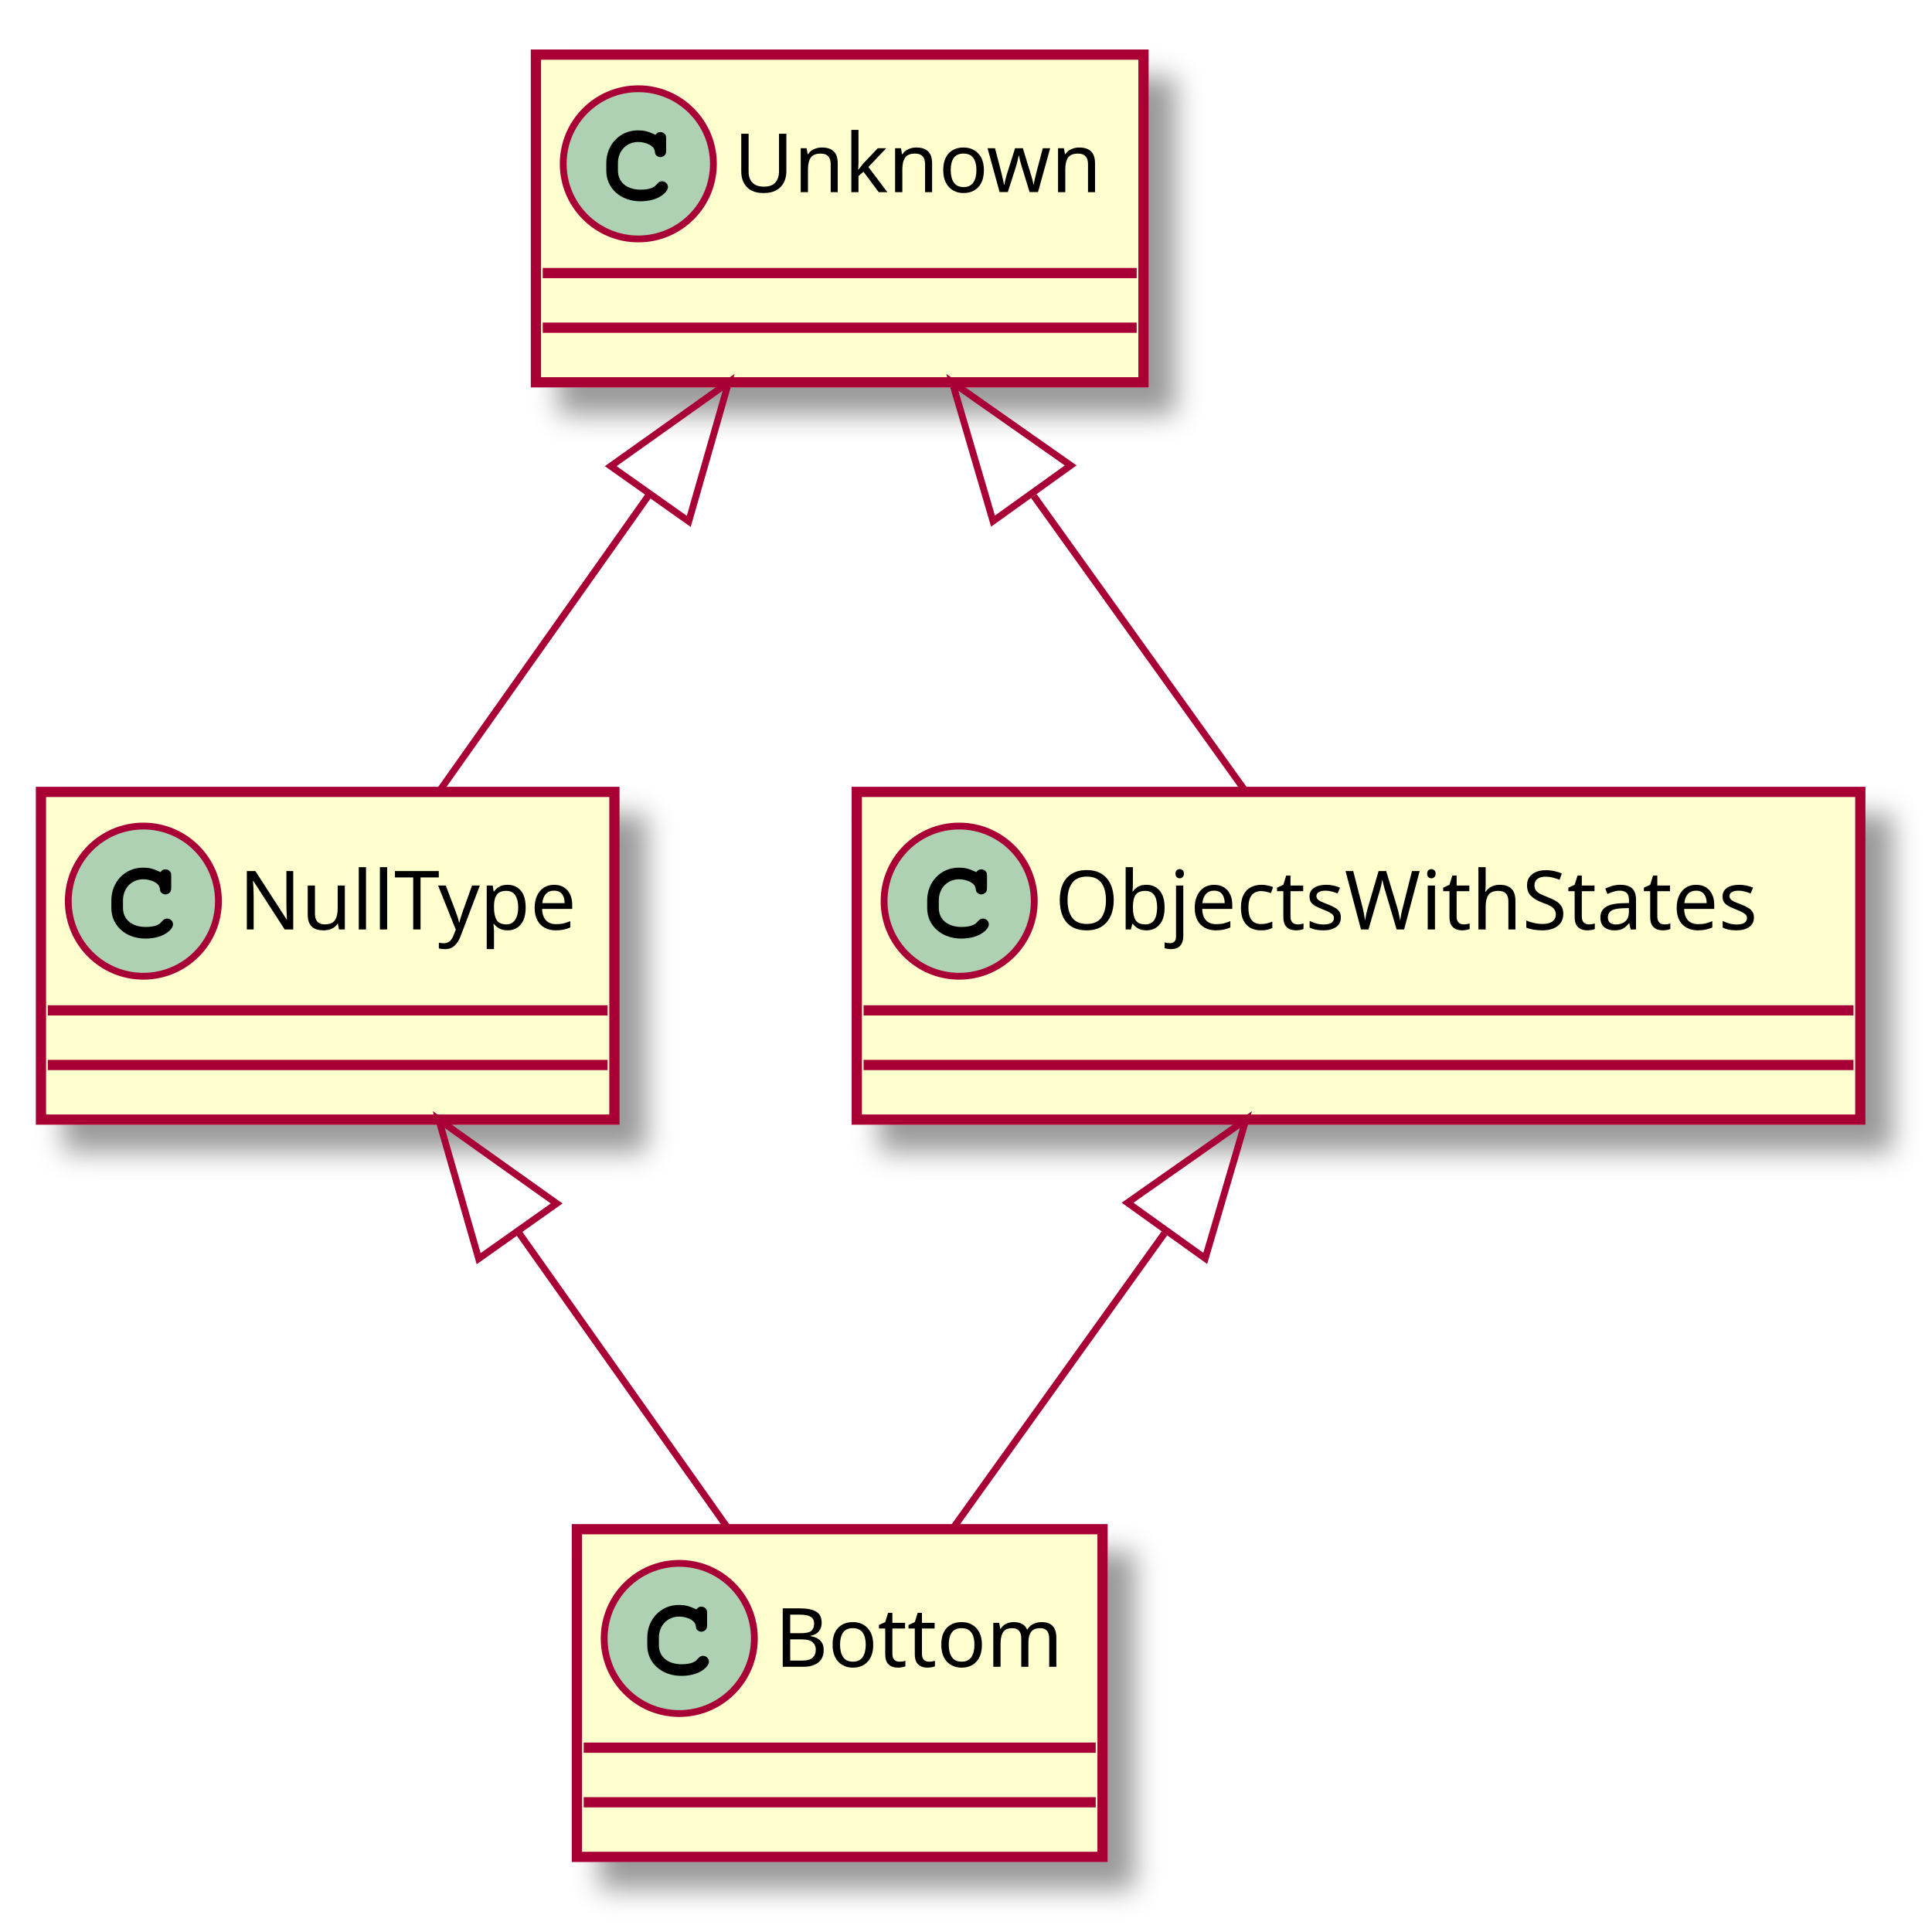
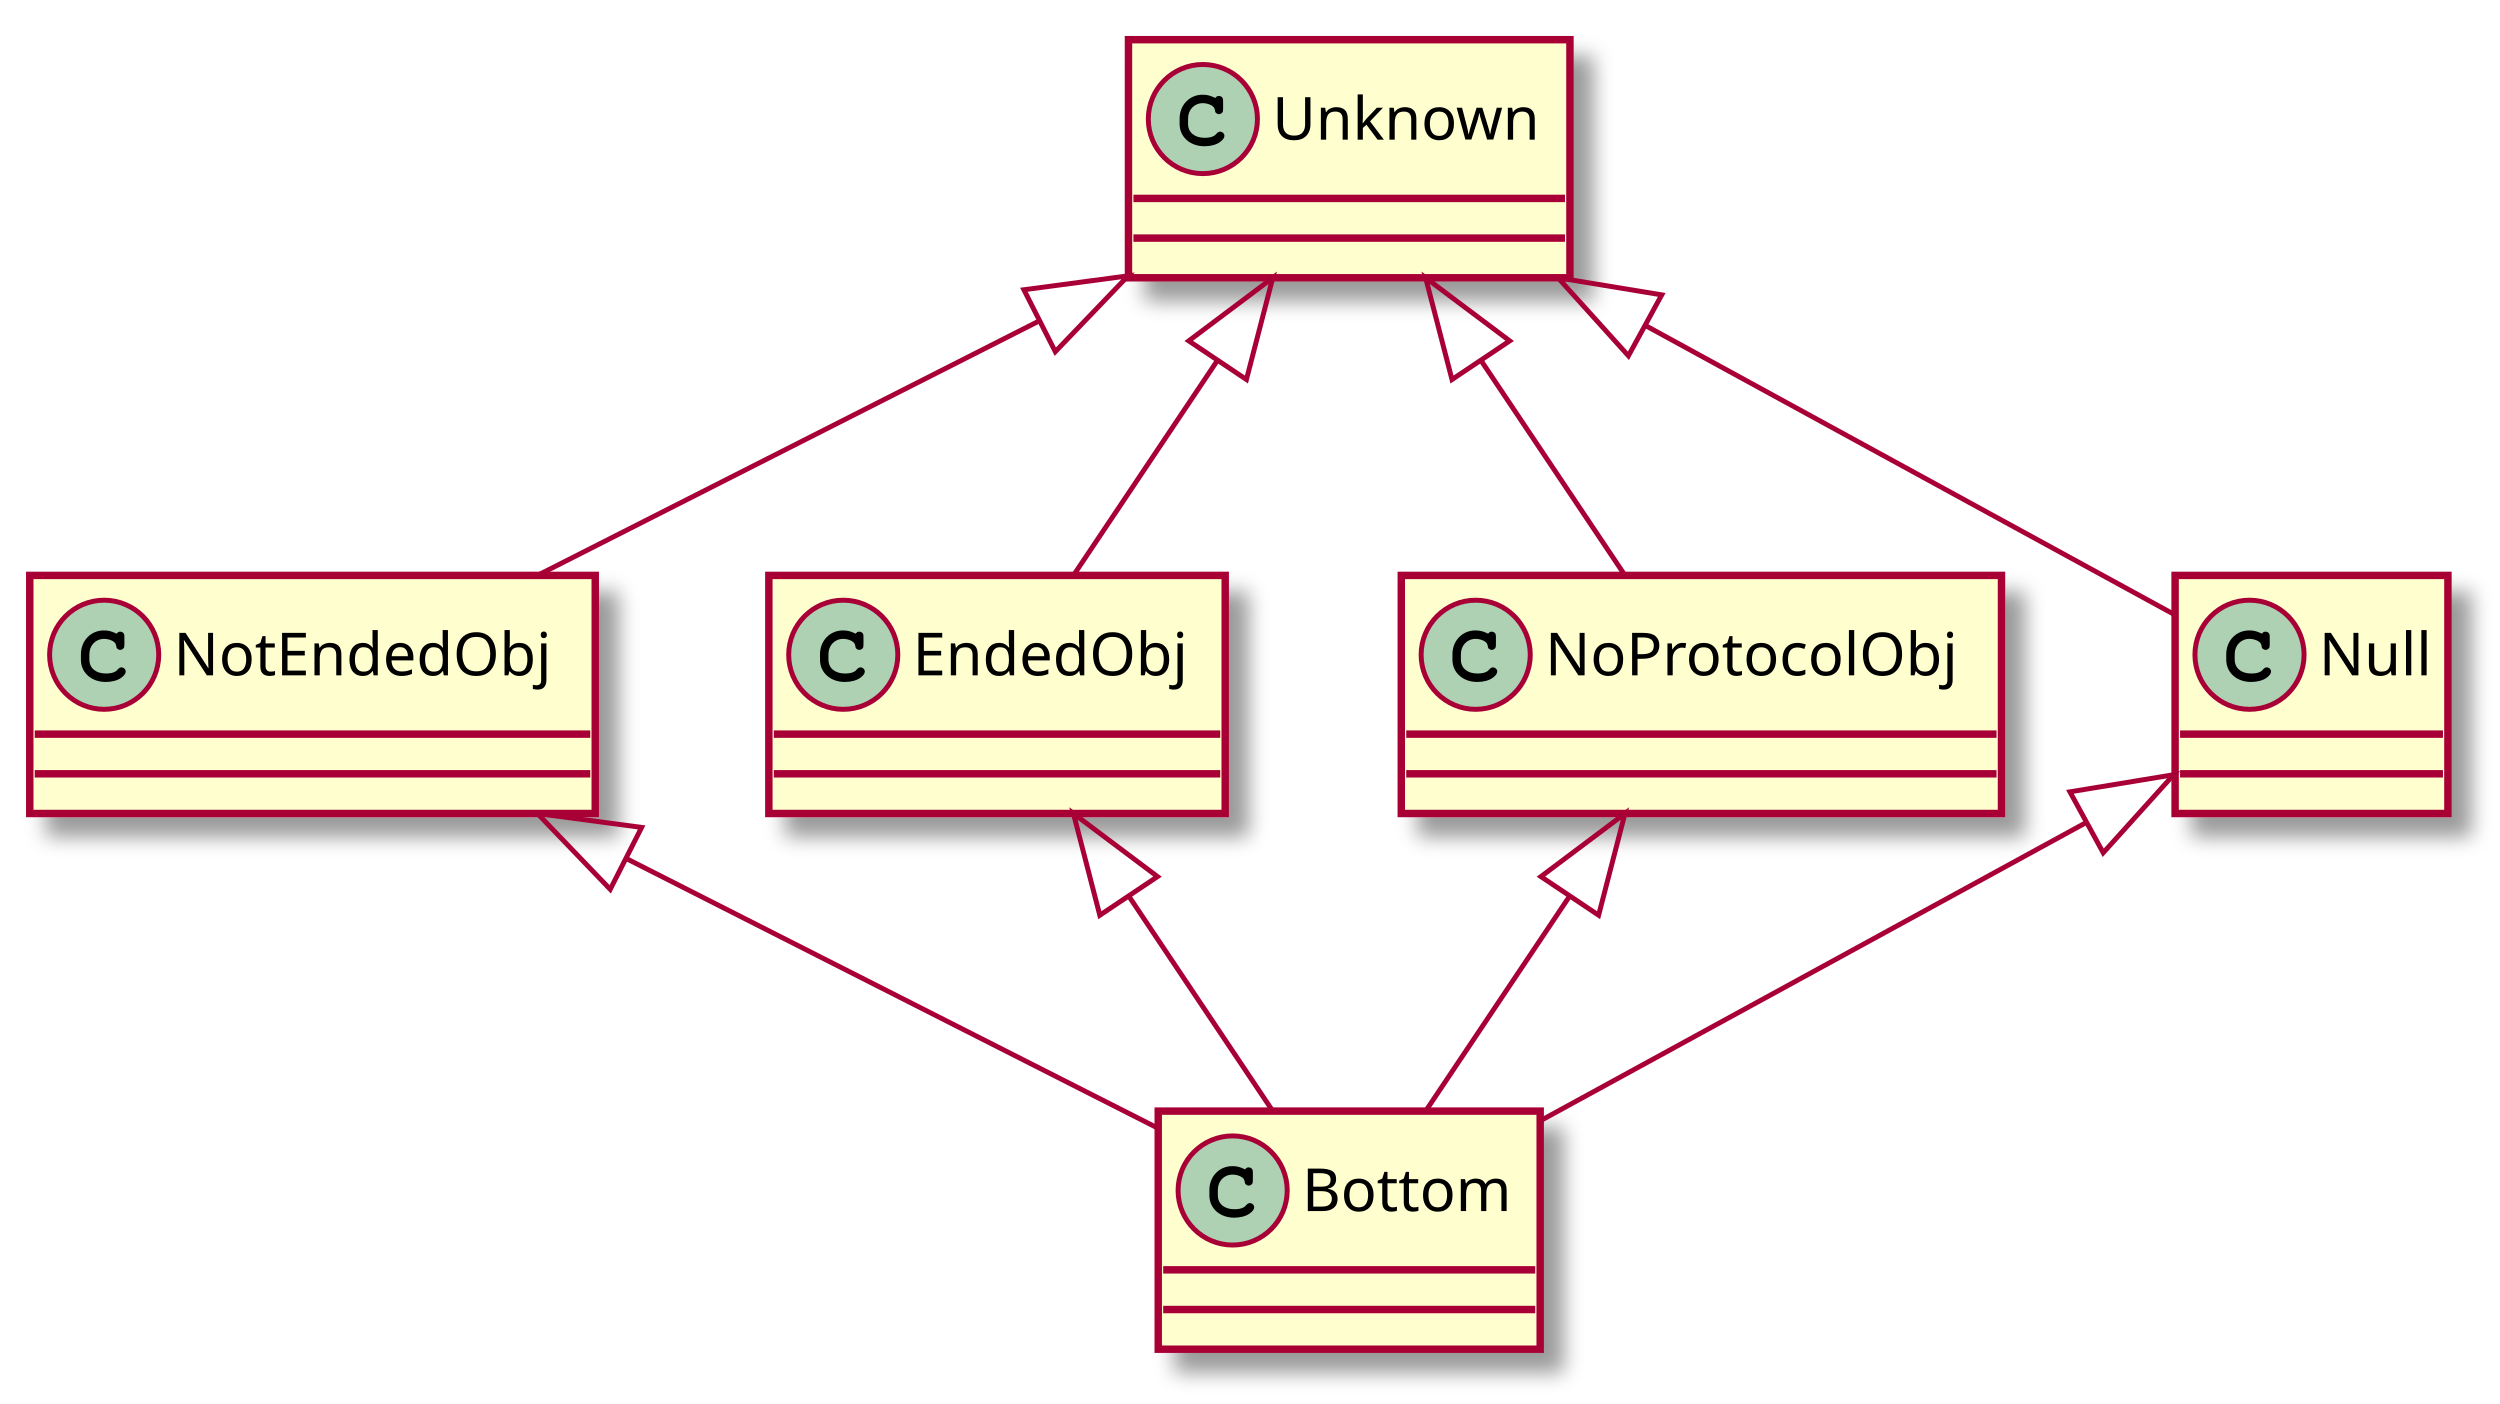
- <svg xmlns="http://www.w3.org/2000/svg" contentScriptType="application/ecmascript" contentStyleType="text/css" height="283px" preserveAspectRatio="none" style="width:283px;height:283px;" version="1.1" viewBox="0 0 283 283" width="283px" zoomAndPan="magnify">
+ <svg xmlns="http://www.w3.org/2000/svg" contentScriptType="application/ecmascript" contentStyleType="text/css" height="283px" preserveAspectRatio="none" style="width:504px;height:283px;" version="1.1" viewBox="0 0 504 283" width="504px" zoomAndPan="magnify">
  <defs>
-     <filter height="300%" id="fuu61pbvp9354" width="300%" x="-1" y="-1">
+     <filter height="300%" id="f19v6amaclqsdk" width="300%" x="-1" y="-1">
      <feGaussianBlur result="blurOut" stdDeviation="2.0" />
      <feColorMatrix in="blurOut" result="blurOut2" type="matrix" values="0 0 0 0 0 0 0 0 0 0 0 0 0 0 0 0 0 0 .4 0" />
      <feOffset dx="4.0" dy="4.0" in="blurOut2" result="blurOut3" />
      <feBlend in="SourceGraphic" in2="blurOut3" mode="normal" />
    </filter>
  </defs>
  <g>
-     <rect fill="#FEFECE" filter="url(#fuu61pbvp9354)" height="48" id="Unknown" style="stroke: #A80036; stroke-width: 1.5;" width="89" x="78.5" y="8" />
-     <ellipse cx="93.5" cy="24" fill="#ADD1B2" rx="11" ry="11" style="stroke: #A80036; stroke-width: 1.0;" />
-     <path d="M95.844,19.672 L96.016,19.75 C96.234,19.438 96.438,19.344 96.734,19.344 C97.031,19.344 97.312,19.484 97.469,19.75 C97.562,19.906 97.578,20.031 97.578,20.469 L97.578,21.891 C97.578,22.312 97.547,22.5 97.438,22.656 C97.266,22.875 97,23.016 96.734,23.016 C96.516,23.016 96.281,22.906 96.141,22.766 C96,22.641 95.969,22.516 95.906,22.109 C95.812,21.703 95.641,21.484 95.156,21.203 C94.688,20.953 94.078,20.797 93.5,20.797 C91.766,20.797 90.516,22.109 90.516,23.891 L90.516,24.984 C90.516,26.688 91.812,27.781 93.859,27.781 C94.625,27.781 95.312,27.656 95.734,27.391 C95.922,27.297 95.922,27.297 96.375,26.812 C96.562,26.625 96.766,26.547 96.984,26.547 C97.453,26.547 97.844,26.938 97.844,27.391 C97.844,27.781 97.516,28.234 96.938,28.641 C96.188,29.188 95.031,29.484 93.812,29.484 C90.922,29.484 88.812,27.594 88.812,25.016 L88.812,23.891 C88.812,21.172 90.812,19.094 93.438,19.094 C94.312,19.094 94.906,19.234 95.844,19.672 Z " />
-     <text fill="#000000" font-family="sans-serif" font-size="12" lengthAdjust="spacingAndGlyphs" textLength="57" x="107.5" y="28.154">Unknown</text>
-     <line style="stroke: #A80036; stroke-width: 1.5;" x1="79.5" x2="166.5" y1="40" y2="40" />
-     <line style="stroke: #A80036; stroke-width: 1.5;" x1="79.5" x2="166.5" y1="48" y2="48" />
-     <rect fill="#FEFECE" filter="url(#fuu61pbvp9354)" height="48" id="NullType" style="stroke: #A80036; stroke-width: 1.5;" width="84" x="6" y="116" />
+     <rect fill="#FEFECE" filter="url(#f19v6amaclqsdk)" height="48" id="Unknown" style="stroke: #A80036; stroke-width: 1.5;" width="89" x="227.5" y="8" />
+     <ellipse cx="242.5" cy="24" fill="#ADD1B2" rx="11" ry="11" style="stroke: #A80036; stroke-width: 1.0;" />
+     <path d="M244.844,19.672 L245.016,19.75 C245.234,19.438 245.438,19.344 245.734,19.344 C246.031,19.344 246.312,19.484 246.469,19.75 C246.562,19.906 246.578,20.031 246.578,20.469 L246.578,21.891 C246.578,22.312 246.547,22.5 246.438,22.656 C246.266,22.875 246,23.016 245.734,23.016 C245.516,23.016 245.281,22.906 245.141,22.766 C245,22.641 244.969,22.516 244.906,22.109 C244.812,21.703 244.641,21.484 244.156,21.203 C243.688,20.953 243.078,20.797 242.5,20.797 C240.766,20.797 239.516,22.109 239.516,23.891 L239.516,24.984 C239.516,26.688 240.812,27.781 242.859,27.781 C243.625,27.781 244.312,27.656 244.734,27.391 C244.922,27.297 244.922,27.297 245.375,26.812 C245.562,26.625 245.766,26.547 245.984,26.547 C246.453,26.547 246.844,26.938 246.844,27.391 C246.844,27.781 246.516,28.234 245.938,28.641 C245.188,29.188 244.031,29.484 242.812,29.484 C239.922,29.484 237.812,27.594 237.812,25.016 L237.812,23.891 C237.812,21.172 239.812,19.094 242.438,19.094 C243.312,19.094 243.906,19.234 244.844,19.672 Z " />
+     <text fill="#000000" font-family="sans-serif" font-size="12" lengthAdjust="spacingAndGlyphs" textLength="57" x="256.5" y="28.154">Unknown</text>
+     <line style="stroke: #A80036; stroke-width: 1.5;" x1="228.5" x2="315.5" y1="40" y2="40" />
+     <line style="stroke: #A80036; stroke-width: 1.5;" x1="228.5" x2="315.5" y1="48" y2="48" />
+     <rect fill="#FEFECE" filter="url(#f19v6amaclqsdk)" height="48" id="NotEndedObj" style="stroke: #A80036; stroke-width: 1.5;" width="114" x="6" y="116" />
    <ellipse cx="21" cy="132" fill="#ADD1B2" rx="11" ry="11" style="stroke: #A80036; stroke-width: 1.0;" />
    <path d="M23.344,127.672 L23.516,127.75 C23.734,127.438 23.938,127.344 24.234,127.344 C24.531,127.344 24.812,127.484 24.969,127.75 C25.062,127.906 25.078,128.031 25.078,128.469 L25.078,129.891 C25.078,130.312 25.047,130.5 24.938,130.656 C24.766,130.875 24.5,131.016 24.234,131.016 C24.016,131.016 23.781,130.906 23.641,130.766 C23.5,130.641 23.469,130.516 23.406,130.109 C23.312,129.703 23.141,129.484 22.656,129.203 C22.188,128.953 21.578,128.797 21,128.797 C19.266,128.797 18.016,130.109 18.016,131.891 L18.016,132.984 C18.016,134.688 19.312,135.781 21.359,135.781 C22.125,135.781 22.812,135.656 23.234,135.391 C23.422,135.297 23.422,135.297 23.875,134.812 C24.062,134.625 24.266,134.547 24.484,134.547 C24.953,134.547 25.344,134.938 25.344,135.391 C25.344,135.781 25.016,136.234 24.438,136.641 C23.688,137.188 22.531,137.484 21.312,137.484 C18.422,137.484 16.312,135.594 16.312,133.016 L16.312,131.891 C16.312,129.172 18.312,127.094 20.938,127.094 C21.812,127.094 22.406,127.234 23.344,127.672 Z " />
-     <text fill="#000000" font-family="sans-serif" font-size="12" lengthAdjust="spacingAndGlyphs" textLength="52" x="35" y="136.154">NullType</text>
-     <line style="stroke: #A80036; stroke-width: 1.5;" x1="7" x2="89" y1="148" y2="148" />
-     <line style="stroke: #A80036; stroke-width: 1.5;" x1="7" x2="89" y1="156" y2="156" />
-     <rect fill="#FEFECE" filter="url(#fuu61pbvp9354)" height="48" id="ObjectsWithStates" style="stroke: #A80036; stroke-width: 1.5;" width="147" x="125.5" y="116" />
-     <ellipse cx="140.5" cy="132" fill="#ADD1B2" rx="11" ry="11" style="stroke: #A80036; stroke-width: 1.0;" />
-     <path d="M142.844,127.672 L143.016,127.75 C143.234,127.438 143.438,127.344 143.734,127.344 C144.031,127.344 144.312,127.484 144.469,127.75 C144.562,127.906 144.578,128.031 144.578,128.469 L144.578,129.891 C144.578,130.312 144.547,130.5 144.438,130.656 C144.266,130.875 144,131.016 143.734,131.016 C143.516,131.016 143.281,130.906 143.141,130.766 C143,130.641 142.969,130.516 142.906,130.109 C142.812,129.703 142.641,129.484 142.156,129.203 C141.688,128.953 141.078,128.797 140.5,128.797 C138.766,128.797 137.516,130.109 137.516,131.891 L137.516,132.984 C137.516,134.688 138.812,135.781 140.859,135.781 C141.625,135.781 142.312,135.656 142.734,135.391 C142.922,135.297 142.922,135.297 143.375,134.812 C143.562,134.625 143.766,134.547 143.984,134.547 C144.453,134.547 144.844,134.938 144.844,135.391 C144.844,135.781 144.516,136.234 143.938,136.641 C143.188,137.188 142.031,137.484 140.812,137.484 C137.922,137.484 135.812,135.594 135.812,133.016 L135.812,131.891 C135.812,129.172 137.812,127.094 140.438,127.094 C141.312,127.094 141.906,127.234 142.844,127.672 Z " />
-     <text fill="#000000" font-family="sans-serif" font-size="12" lengthAdjust="spacingAndGlyphs" textLength="115" x="154.5" y="136.154">ObjectsWithStates</text>
-     <line style="stroke: #A80036; stroke-width: 1.5;" x1="126.5" x2="271.5" y1="148" y2="148" />
-     <line style="stroke: #A80036; stroke-width: 1.5;" x1="126.5" x2="271.5" y1="156" y2="156" />
-     <rect fill="#FEFECE" filter="url(#fuu61pbvp9354)" height="48" id="Bottom" style="stroke: #A80036; stroke-width: 1.5;" width="77" x="84.5" y="224" />
-     <ellipse cx="99.5" cy="240" fill="#ADD1B2" rx="11" ry="11" style="stroke: #A80036; stroke-width: 1.0;" />
-     <path d="M101.844,235.672 L102.016,235.75 C102.234,235.438 102.438,235.344 102.734,235.344 C103.031,235.344 103.312,235.484 103.469,235.75 C103.562,235.906 103.578,236.031 103.578,236.469 L103.578,237.891 C103.578,238.312 103.547,238.5 103.438,238.656 C103.266,238.875 103,239.016 102.734,239.016 C102.516,239.016 102.281,238.906 102.141,238.766 C102,238.641 101.969,238.516 101.906,238.109 C101.812,237.703 101.641,237.484 101.156,237.203 C100.688,236.953 100.078,236.797 99.5,236.797 C97.766,236.797 96.516,238.109 96.516,239.891 L96.516,240.984 C96.516,242.688 97.812,243.781 99.859,243.781 C100.625,243.781 101.312,243.656 101.734,243.391 C101.922,243.297 101.922,243.297 102.375,242.812 C102.562,242.625 102.766,242.547 102.984,242.547 C103.453,242.547 103.844,242.938 103.844,243.391 C103.844,243.781 103.516,244.234 102.938,244.641 C102.188,245.188 101.031,245.484 99.812,245.484 C96.922,245.484 94.812,243.594 94.812,241.016 L94.812,239.891 C94.812,237.172 96.812,235.094 99.438,235.094 C100.312,235.094 100.906,235.234 101.844,235.672 Z " />
-     <text fill="#000000" font-family="sans-serif" font-size="12" lengthAdjust="spacingAndGlyphs" textLength="45" x="113.5" y="244.154">Bottom</text>
-     <line style="stroke: #A80036; stroke-width: 1.5;" x1="85.5" x2="160.5" y1="256" y2="256" />
-     <line style="stroke: #A80036; stroke-width: 1.5;" x1="85.5" x2="160.5" y1="264" y2="264" />
-     <path d="M94.942,72.656 C84.686,87.15 73.424,103.068 64.501,115.678 " fill="none" id="Unknown&lt;-NullType" style="stroke: #A80036; stroke-width: 1.0;" />
-     <polygon fill="none" points="89.46,68.284,106.726,56,100.889,76.37,89.46,68.284" style="stroke: #A80036; stroke-width: 1.0;" />
-     <path d="M151.432,72.656 C161.824,87.15 173.237,103.068 182.279,115.678 " fill="none" id="Unknown&lt;-ObjectsWithStates" style="stroke: #A80036; stroke-width: 1.0;" />
-     <polygon fill="none" points="145.456,76.333,139.491,56,156.834,68.176,145.456,76.333" style="stroke: #A80036; stroke-width: 1.0;" />
-     <path d="M76.058,180.656 C86.314,195.15 97.576,211.068 106.499,223.678 " fill="none" id="NullType&lt;-Bottom" style="stroke: #A80036; stroke-width: 1.0;" />
-     <polygon fill="none" points="70.111,184.37,64.274,164,81.54,176.284,70.111,184.37" style="stroke: #A80036; stroke-width: 1.0;" />
-     <path d="M170.568,180.656 C160.176,195.15 148.763,211.068 139.721,223.678 " fill="none" id="ObjectsWithStates&lt;-Bottom" style="stroke: #A80036; stroke-width: 1.0;" />
-     <polygon fill="none" points="165.166,176.175,182.509,164,176.544,184.333,165.166,176.175" style="stroke: #A80036; stroke-width: 1.0;" />
+     <text fill="#000000" font-family="sans-serif" font-size="12" lengthAdjust="spacingAndGlyphs" textLength="82" x="35" y="136.154">NotEndedObj</text>
+     <line style="stroke: #A80036; stroke-width: 1.5;" x1="7" x2="119" y1="148" y2="148" />
+     <line style="stroke: #A80036; stroke-width: 1.5;" x1="7" x2="119" y1="156" y2="156" />
+     <rect fill="#FEFECE" filter="url(#f19v6amaclqsdk)" height="48" id="EndedObj" style="stroke: #A80036; stroke-width: 1.5;" width="92" x="155" y="116" />
+     <ellipse cx="170" cy="132" fill="#ADD1B2" rx="11" ry="11" style="stroke: #A80036; stroke-width: 1.0;" />
+     <path d="M172.344,127.672 L172.516,127.75 C172.734,127.438 172.938,127.344 173.234,127.344 C173.531,127.344 173.812,127.484 173.969,127.75 C174.062,127.906 174.078,128.031 174.078,128.469 L174.078,129.891 C174.078,130.312 174.047,130.5 173.938,130.656 C173.766,130.875 173.5,131.016 173.234,131.016 C173.016,131.016 172.781,130.906 172.641,130.766 C172.5,130.641 172.469,130.516 172.406,130.109 C172.312,129.703 172.141,129.484 171.656,129.203 C171.188,128.953 170.578,128.797 170,128.797 C168.266,128.797 167.016,130.109 167.016,131.891 L167.016,132.984 C167.016,134.688 168.312,135.781 170.359,135.781 C171.125,135.781 171.812,135.656 172.234,135.391 C172.422,135.297 172.422,135.297 172.875,134.812 C173.062,134.625 173.266,134.547 173.484,134.547 C173.953,134.547 174.344,134.938 174.344,135.391 C174.344,135.781 174.016,136.234 173.438,136.641 C172.688,137.188 171.531,137.484 170.312,137.484 C167.422,137.484 165.312,135.594 165.312,133.016 L165.312,131.891 C165.312,129.172 167.312,127.094 169.938,127.094 C170.812,127.094 171.406,127.234 172.344,127.672 Z " />
+     <text fill="#000000" font-family="sans-serif" font-size="12" lengthAdjust="spacingAndGlyphs" textLength="60" x="184" y="136.154">EndedObj</text>
+     <line style="stroke: #A80036; stroke-width: 1.5;" x1="156" x2="246" y1="148" y2="148" />
+     <line style="stroke: #A80036; stroke-width: 1.5;" x1="156" x2="246" y1="156" y2="156" />
+     <rect fill="#FEFECE" filter="url(#f19v6amaclqsdk)" height="48" id="NoProtocolObj" style="stroke: #A80036; stroke-width: 1.5;" width="121" x="282.5" y="116" />
+     <ellipse cx="297.5" cy="132" fill="#ADD1B2" rx="11" ry="11" style="stroke: #A80036; stroke-width: 1.0;" />
+     <path d="M299.844,127.672 L300.016,127.75 C300.234,127.438 300.438,127.344 300.734,127.344 C301.031,127.344 301.312,127.484 301.469,127.75 C301.562,127.906 301.578,128.031 301.578,128.469 L301.578,129.891 C301.578,130.312 301.547,130.5 301.438,130.656 C301.266,130.875 301,131.016 300.734,131.016 C300.516,131.016 300.281,130.906 300.141,130.766 C300,130.641 299.969,130.516 299.906,130.109 C299.812,129.703 299.641,129.484 299.156,129.203 C298.688,128.953 298.078,128.797 297.5,128.797 C295.766,128.797 294.516,130.109 294.516,131.891 L294.516,132.984 C294.516,134.688 295.812,135.781 297.859,135.781 C298.625,135.781 299.312,135.656 299.734,135.391 C299.922,135.297 299.922,135.297 300.375,134.812 C300.562,134.625 300.766,134.547 300.984,134.547 C301.453,134.547 301.844,134.938 301.844,135.391 C301.844,135.781 301.516,136.234 300.938,136.641 C300.188,137.188 299.031,137.484 297.812,137.484 C294.922,137.484 292.812,135.594 292.812,133.016 L292.812,131.891 C292.812,129.172 294.812,127.094 297.438,127.094 C298.312,127.094 298.906,127.234 299.844,127.672 Z " />
+     <text fill="#000000" font-family="sans-serif" font-size="12" lengthAdjust="spacingAndGlyphs" textLength="89" x="311.5" y="136.154">NoProtocolObj</text>
+     <line style="stroke: #A80036; stroke-width: 1.5;" x1="283.5" x2="402.5" y1="148" y2="148" />
+     <line style="stroke: #A80036; stroke-width: 1.5;" x1="283.5" x2="402.5" y1="156" y2="156" />
+     <rect fill="#FEFECE" filter="url(#f19v6amaclqsdk)" height="48" id="Null" style="stroke: #A80036; stroke-width: 1.5;" width="55" x="438.5" y="116" />
+     <ellipse cx="453.5" cy="132" fill="#ADD1B2" rx="11" ry="11" style="stroke: #A80036; stroke-width: 1.0;" />
+     <path d="M455.844,127.672 L456.016,127.75 C456.234,127.438 456.438,127.344 456.734,127.344 C457.031,127.344 457.312,127.484 457.469,127.75 C457.562,127.906 457.578,128.031 457.578,128.469 L457.578,129.891 C457.578,130.312 457.547,130.5 457.438,130.656 C457.266,130.875 457,131.016 456.734,131.016 C456.516,131.016 456.281,130.906 456.141,130.766 C456,130.641 455.969,130.516 455.906,130.109 C455.812,129.703 455.641,129.484 455.156,129.203 C454.688,128.953 454.078,128.797 453.5,128.797 C451.766,128.797 450.516,130.109 450.516,131.891 L450.516,132.984 C450.516,134.688 451.812,135.781 453.859,135.781 C454.625,135.781 455.312,135.656 455.734,135.391 C455.922,135.297 455.922,135.297 456.375,134.812 C456.562,134.625 456.766,134.547 456.984,134.547 C457.453,134.547 457.844,134.938 457.844,135.391 C457.844,135.781 457.516,136.234 456.938,136.641 C456.188,137.188 455.031,137.484 453.812,137.484 C450.922,137.484 448.812,135.594 448.812,133.016 L448.812,131.891 C448.812,129.172 450.812,127.094 453.438,127.094 C454.312,127.094 454.906,127.234 455.844,127.672 Z " />
+     <text fill="#000000" font-family="sans-serif" font-size="12" lengthAdjust="spacingAndGlyphs" textLength="23" x="467.5" y="136.154">Null</text>
+     <line style="stroke: #A80036; stroke-width: 1.5;" x1="439.5" x2="492.5" y1="148" y2="148" />
+     <line style="stroke: #A80036; stroke-width: 1.5;" x1="439.5" x2="492.5" y1="156" y2="156" />
+     <rect fill="#FEFECE" filter="url(#f19v6amaclqsdk)" height="48" id="Bottom" style="stroke: #A80036; stroke-width: 1.5;" width="77" x="233.5" y="224" />
+     <ellipse cx="248.5" cy="240" fill="#ADD1B2" rx="11" ry="11" style="stroke: #A80036; stroke-width: 1.0;" />
+     <path d="M250.844,235.672 L251.016,235.75 C251.234,235.438 251.438,235.344 251.734,235.344 C252.031,235.344 252.312,235.484 252.469,235.75 C252.562,235.906 252.578,236.031 252.578,236.469 L252.578,237.891 C252.578,238.312 252.547,238.5 252.438,238.656 C252.266,238.875 252,239.016 251.734,239.016 C251.516,239.016 251.281,238.906 251.141,238.766 C251,238.641 250.969,238.516 250.906,238.109 C250.812,237.703 250.641,237.484 250.156,237.203 C249.688,236.953 249.078,236.797 248.5,236.797 C246.766,236.797 245.516,238.109 245.516,239.891 L245.516,240.984 C245.516,242.688 246.812,243.781 248.859,243.781 C249.625,243.781 250.312,243.656 250.734,243.391 C250.922,243.297 250.922,243.297 251.375,242.812 C251.562,242.625 251.766,242.547 251.984,242.547 C252.453,242.547 252.844,242.938 252.844,243.391 C252.844,243.781 252.516,244.234 251.938,244.641 C251.188,245.188 250.031,245.484 248.812,245.484 C245.922,245.484 243.812,243.594 243.812,241.016 L243.812,239.891 C243.812,237.172 245.812,235.094 248.438,235.094 C249.312,235.094 249.906,235.234 250.844,235.672 Z " />
+     <text fill="#000000" font-family="sans-serif" font-size="12" lengthAdjust="spacingAndGlyphs" textLength="45" x="262.5" y="244.154">Bottom</text>
+     <line style="stroke: #A80036; stroke-width: 1.5;" x1="234.5" x2="309.5" y1="256" y2="256" />
+     <line style="stroke: #A80036; stroke-width: 1.5;" x1="234.5" x2="309.5" y1="264" y2="264" />
+     <path d="M209.215,64.843 C176.84,81.263 138.073,100.925 108.594,115.876 " fill="none" id="Unknown&lt;-NotEndedObj" style="stroke: #A80036; stroke-width: 1.0;" />
+     <polygon fill="none" points="206.417,58.413,227.421,55.61,212.75,70.899,206.417,58.413" style="stroke: #A80036; stroke-width: 1.0;" />
+     <path d="M245.438,72.656 C235.73,87.15 225.068,103.068 216.621,115.678 " fill="none" id="Unknown&lt;-EndedObj" style="stroke: #A80036; stroke-width: 1.0;" />
+     <polygon fill="none" points="239.648,68.722,256.594,56,251.28,76.513,239.648,68.722" style="stroke: #A80036; stroke-width: 1.0;" />
+     <path d="M298.562,72.656 C308.27,87.15 318.932,103.068 327.379,115.678 " fill="none" id="Unknown&lt;-NoProtocolObj" style="stroke: #A80036; stroke-width: 1.0;" />
+     <polygon fill="none" points="292.72,76.513,287.406,56,304.352,68.722,292.72,76.513" style="stroke: #A80036; stroke-width: 1.0;" />
+     <path d="M331.832,65.692 C367.355,85.101 410.714,108.792 438.343,123.888 " fill="none" id="Unknown&lt;-Null" style="stroke: #A80036; stroke-width: 1.0;" />
+     <polygon fill="none" points="328.29,71.733,314.095,56,335.003,59.447,328.29,71.733" style="stroke: #A80036; stroke-width: 1.0;" />
+     <path d="M126.347,173.128 C161.246,190.828 203.432,212.224 233.402,227.424 " fill="none" id="NotEndedObj&lt;-Bottom" style="stroke: #A80036; stroke-width: 1.0;" />
+     <polygon fill="none" points="123.021,179.29,108.35,164,129.353,166.804,123.021,179.29" style="stroke: #A80036; stroke-width: 1.0;" />
+     <path d="M227.562,180.656 C237.27,195.15 247.932,211.068 256.379,223.678 " fill="none" id="EndedObj&lt;-Bottom" style="stroke: #A80036; stroke-width: 1.0;" />
+     <polygon fill="none" points="221.72,184.513,216.406,164,233.352,176.722,221.72,184.513" style="stroke: #A80036; stroke-width: 1.0;" />
+     <path d="M316.438,180.656 C306.73,195.15 296.068,211.068 287.621,223.678 " fill="none" id="NoProtocolObj&lt;-Bottom" style="stroke: #A80036; stroke-width: 1.0;" />
+     <polygon fill="none" points="310.648,176.722,327.594,164,322.28,184.513,310.648,176.722" style="stroke: #A80036; stroke-width: 1.0;" />
+     <path d="M420.557,165.83 C387.228,184.04 342.453,208.505 310.798,225.801 " fill="none" id="Null&lt;-Bottom" style="stroke: #A80036; stroke-width: 1.0;" />
+     <polygon fill="none" points="417.297,159.634,438.205,156.187,424.01,171.92,417.297,159.634" style="stroke: #A80036; stroke-width: 1.0;" />
  </g>
</svg>
